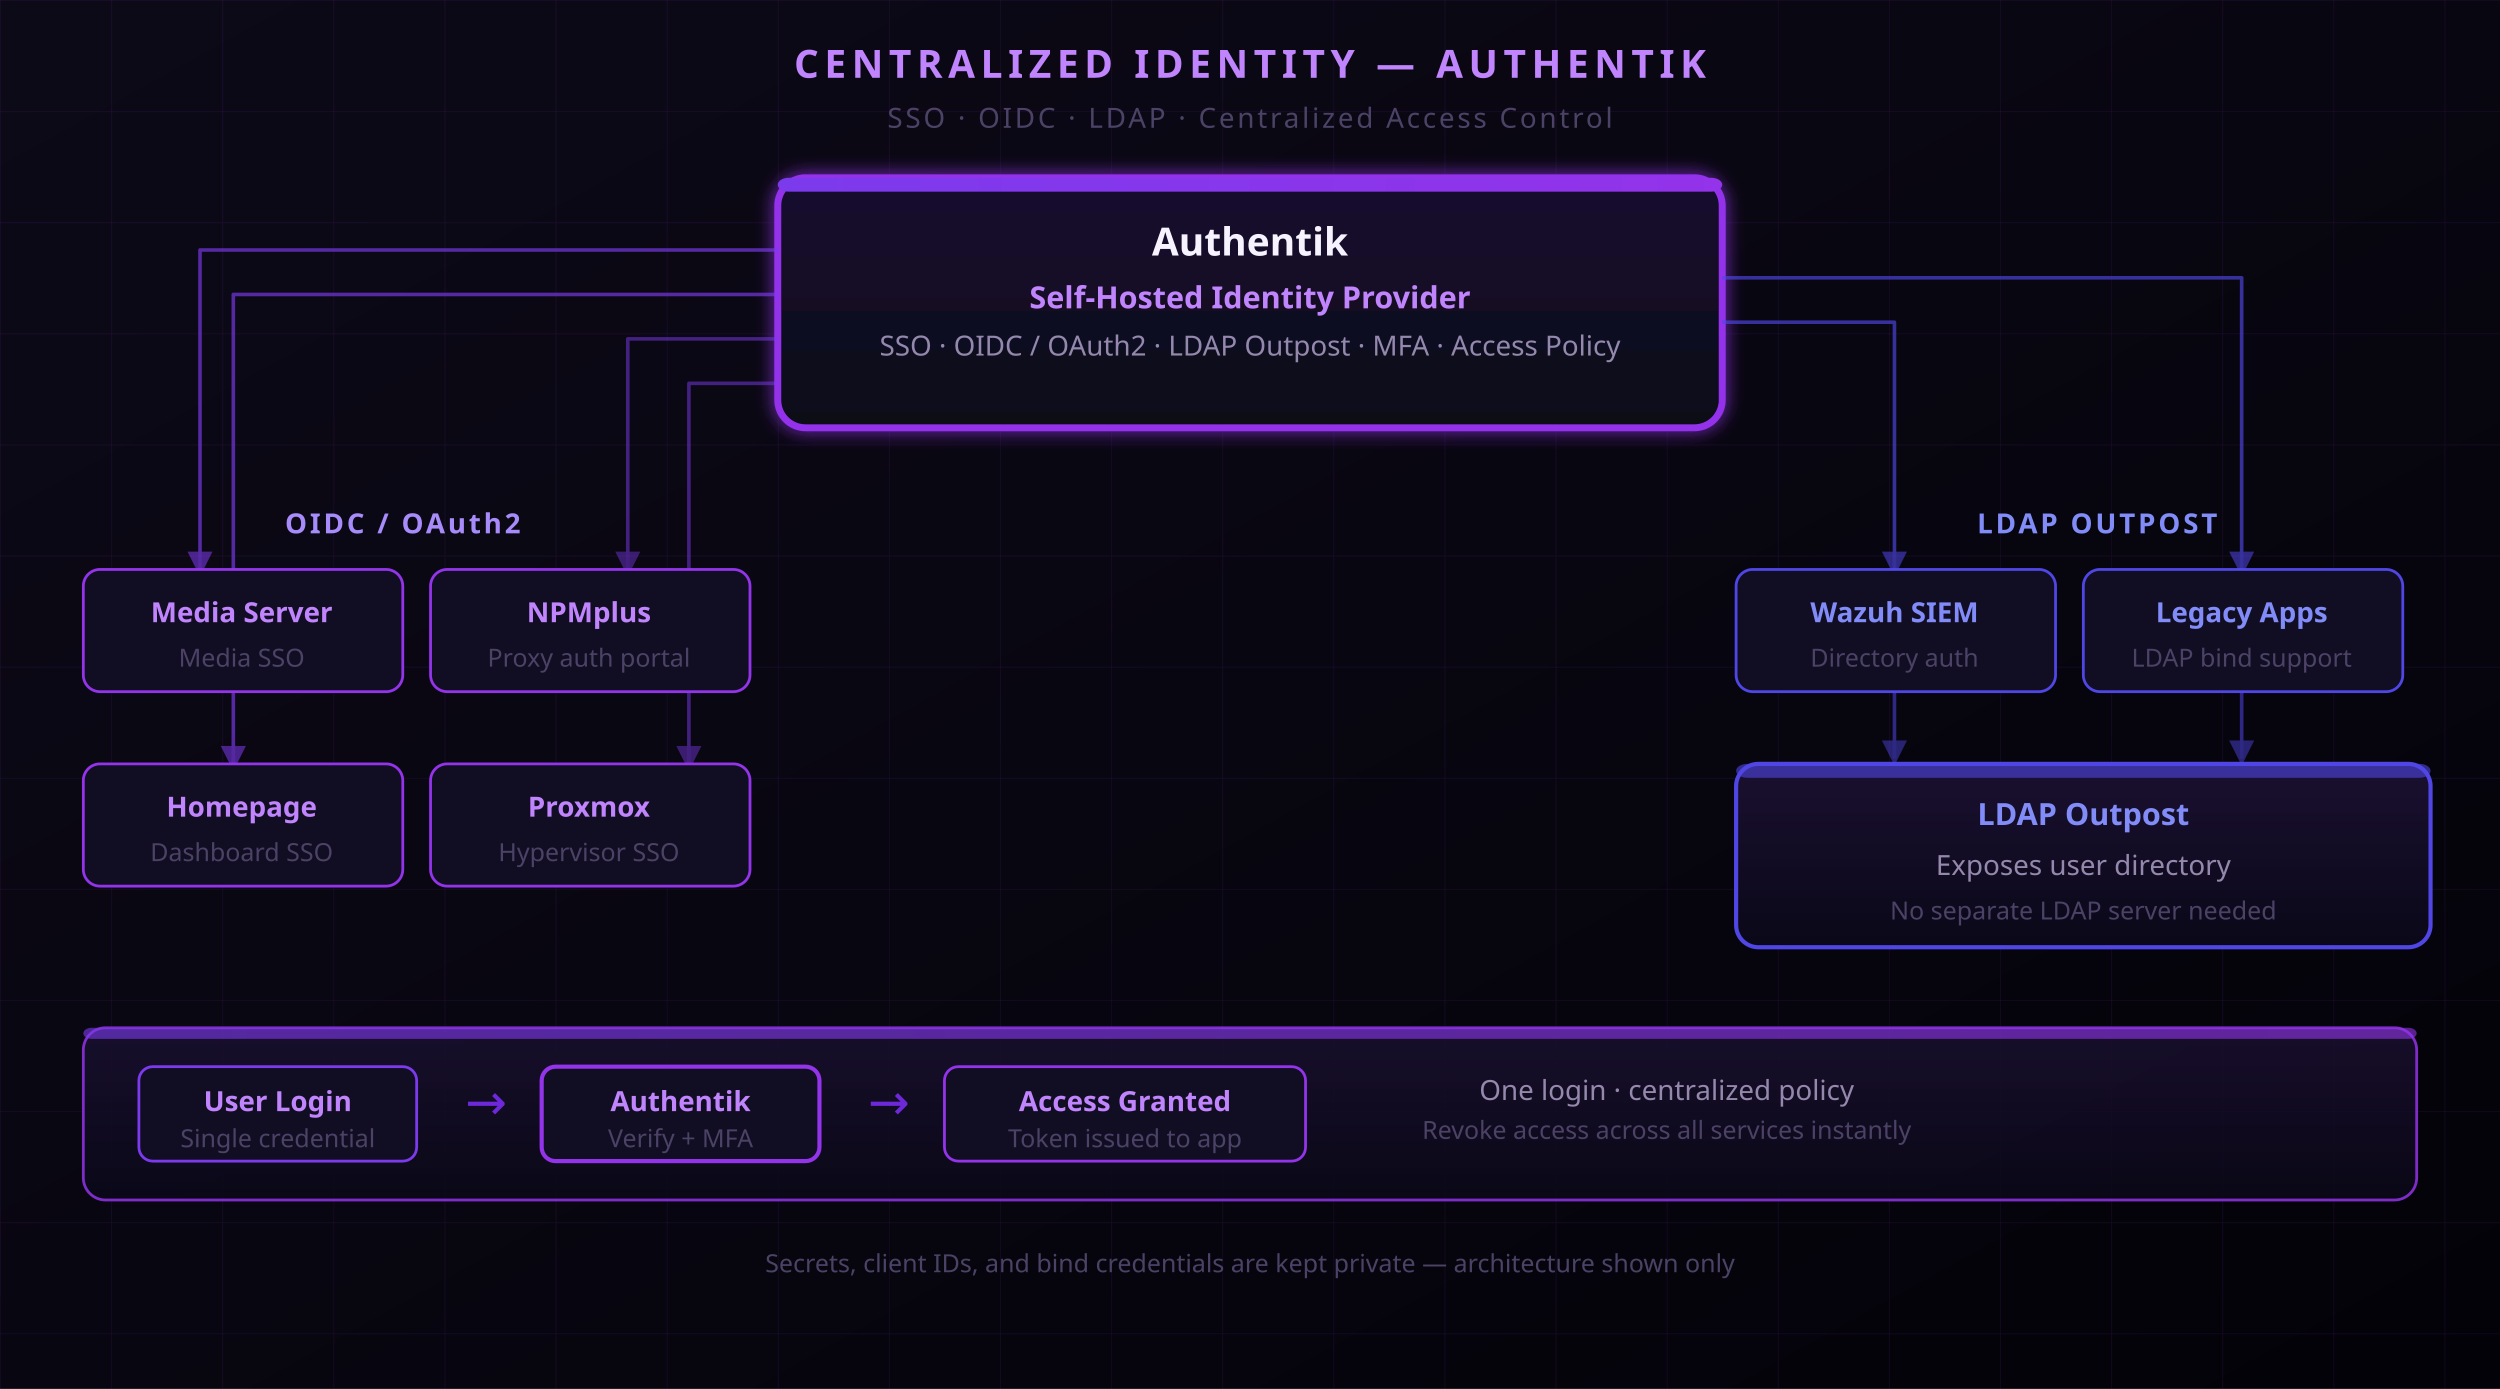
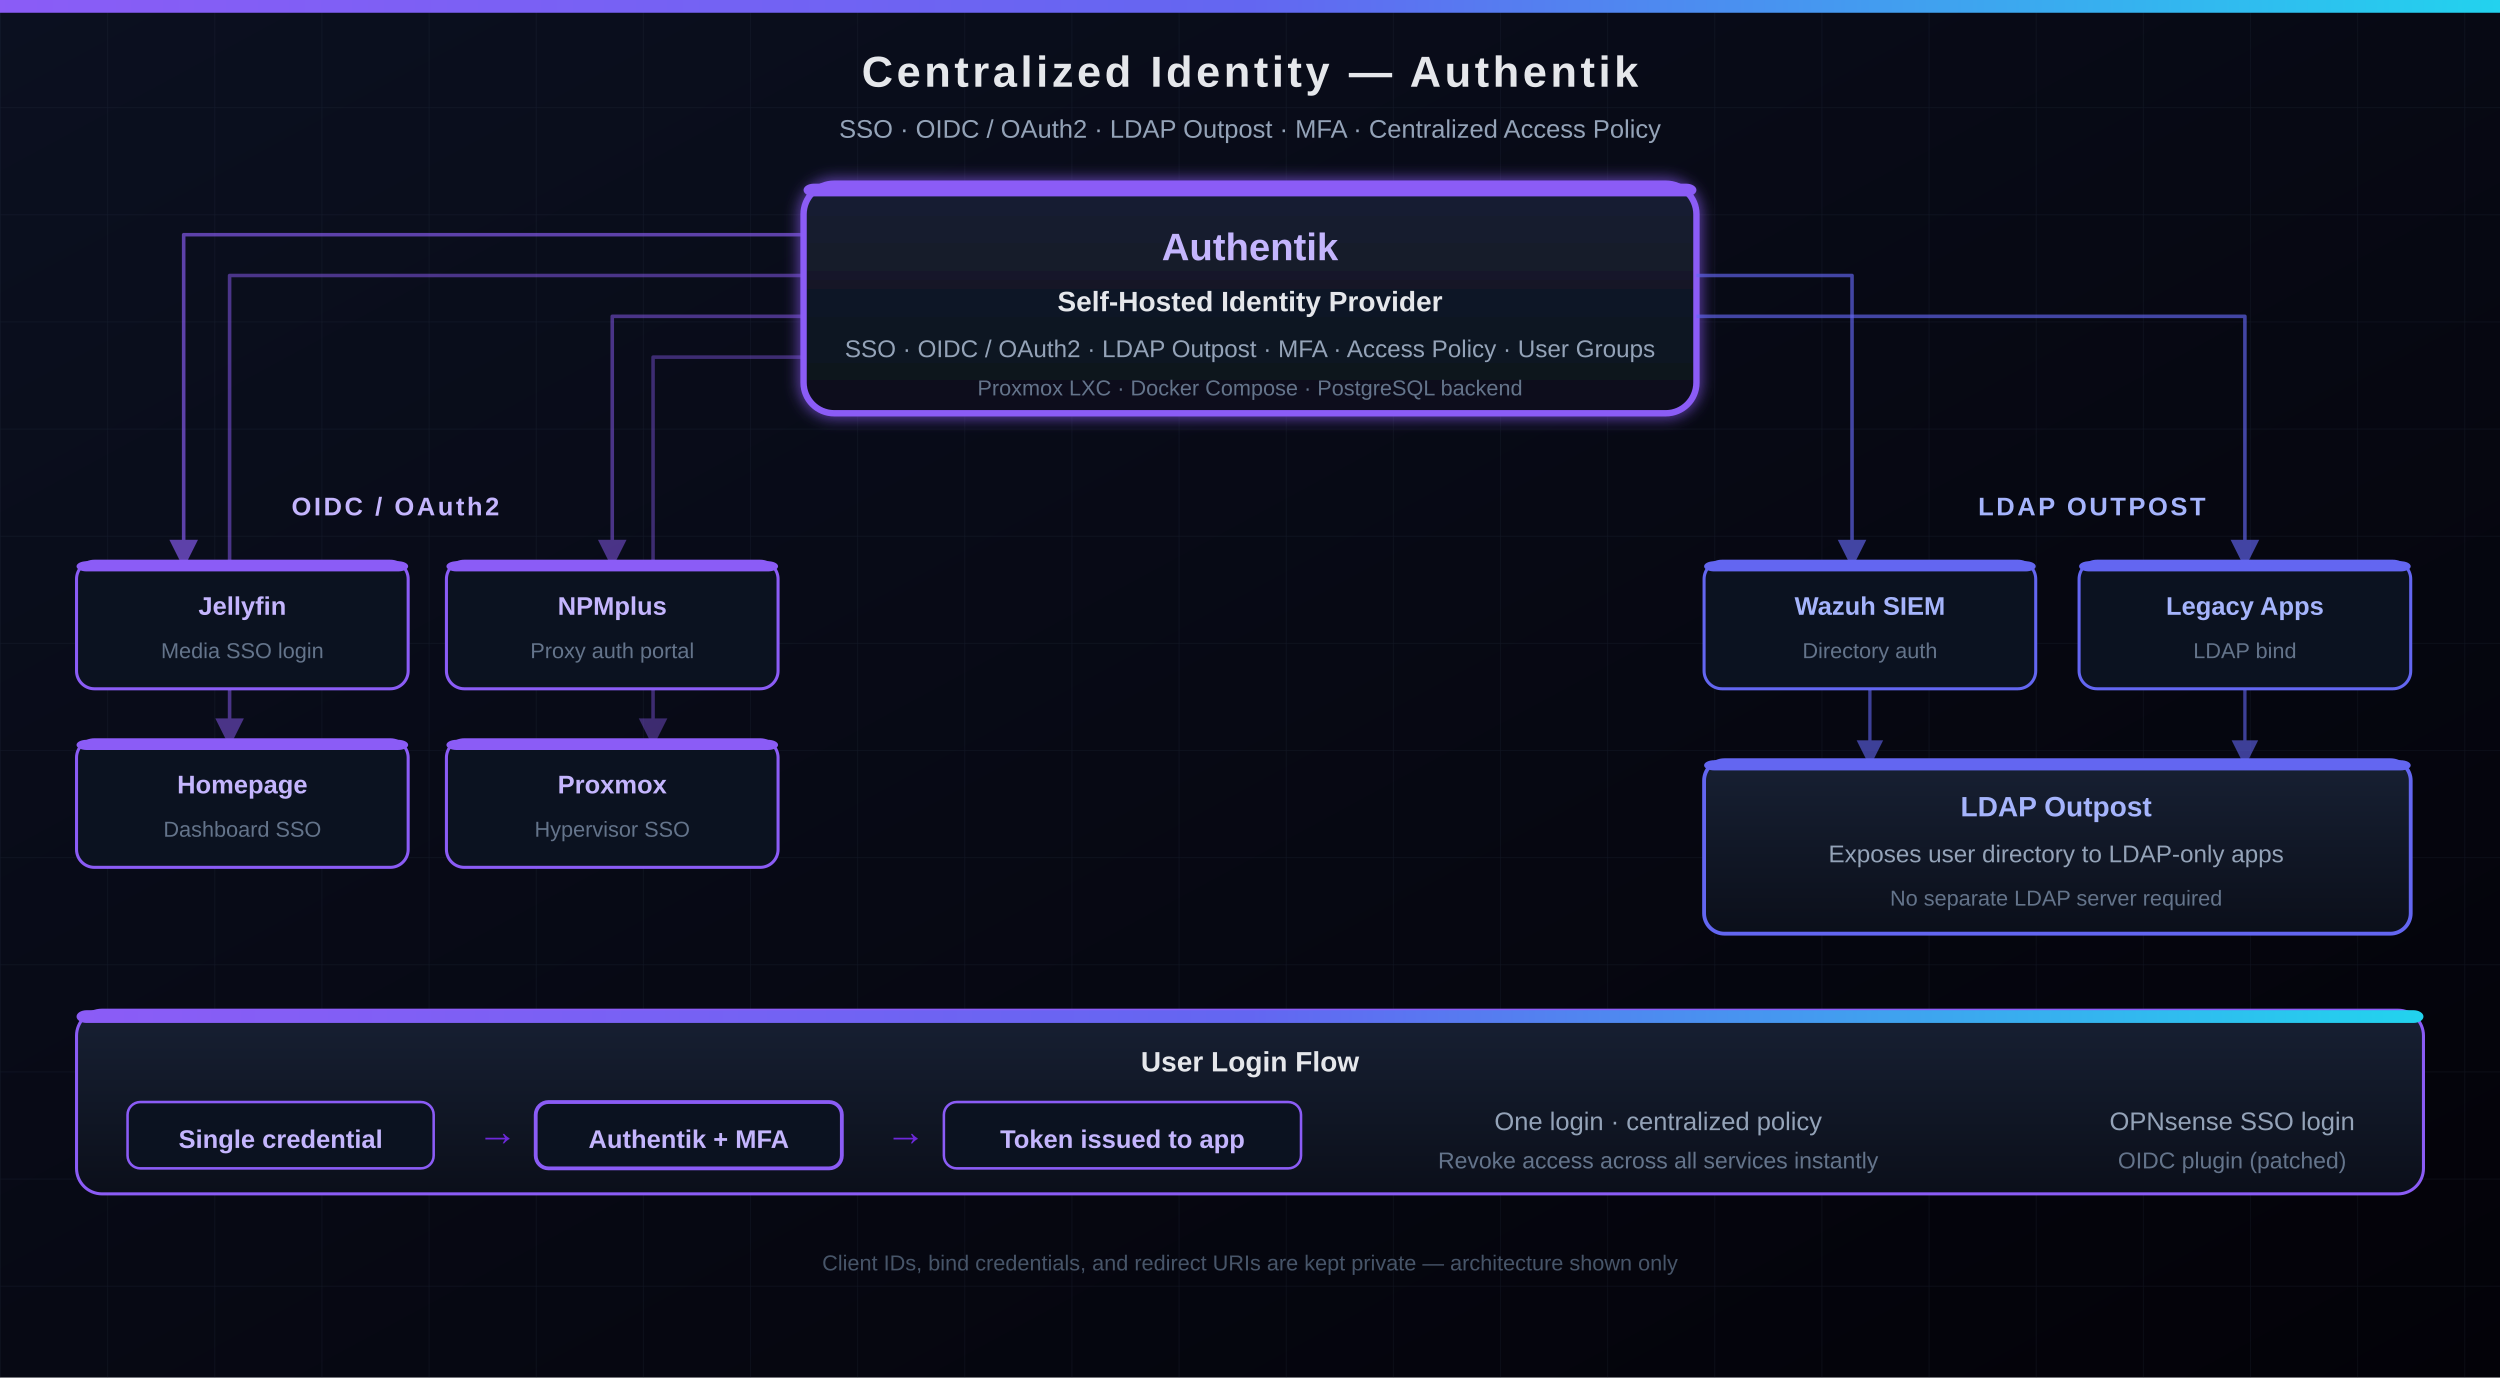
- <svg xmlns="http://www.w3.org/2000/svg" width="900" height="500" viewBox="0 0 900 500" font-family="'Segoe UI', system-ui, sans-serif">
+ <svg xmlns="http://www.w3.org/2000/svg" width="980" height="540" viewBox="0 0 980 540" font-family="'Segoe UI', Arial, sans-serif">
  <defs>
-     <linearGradient id="bg" x1="0" y1="0" x2="1" y2="1" gradientUnits="objectBoundingBox">
-       <stop offset="0%" stop-color="#0d0a18" />
+     <linearGradient id="bg" x1="0" y1="0" x2="1" y2="1">
+       <stop offset="0%" stop-color="#0b1020" />
      <stop offset="100%" stop-color="#030208" />
    </linearGradient>
-     <linearGradient id="card" x1="0" y1="0" x2="0" y2="1" gradientUnits="objectBoundingBox">
-       <stop offset="0%" stop-color="#1a1030" />
-       <stop offset="100%" stop-color="#0a0818" />
+     <linearGradient id="card" x1="0" y1="0" x2="0" y2="1">
+       <stop offset="0%" stop-color="#172033" />
+       <stop offset="100%" stop-color="#0b0f1a" />
    </linearGradient>
-     <linearGradient id="purpleBar" x1="0" y1="0" x2="1" y2="0" gradientUnits="objectBoundingBox">
-       <stop offset="0%" stop-color="#7c3aed" />
-       <stop offset="100%" stop-color="#9333ea" />
+     <linearGradient id="bar" x1="0" y1="0" x2="1" y2="0">
+       <stop offset="0%" stop-color="#8b5cf6" />
+       <stop offset="50%" stop-color="#6366f1" />
+       <stop offset="100%" stop-color="#22d3ee" />
    </linearGradient>
-     <pattern id="grid" width="40" height="40" patternUnits="userSpaceOnUse">
-       <path d="M 40 0 L 0 0 0 40" fill="none" stroke="#9333ea" stroke-width="0.2" opacity="0.3" />
+     <pattern id="grid" width="42" height="42" patternUnits="userSpaceOnUse">
+       <path d="M42 0H0V42" fill="none" stroke="#334155" stroke-width="0.45" opacity="0.24" />
    </pattern>
    <filter id="glow">
      <feGaussianBlur in="SourceGraphic" stdDeviation="3" result="b" />
      <feMerge>
        <feMergeNode in="b" />
        <feMergeNode in="SourceGraphic" />
      </feMerge>
    </filter>
-     <marker id="arr" markerWidth="7" markerHeight="7" refX="5" refY="3.5" orient="auto">
-       <path d="M0,0 L0,7 L7,3.5 z" fill="#7c3aed" opacity="0.85" />
+     <marker id="arrPurple" markerWidth="8" markerHeight="8" refX="6" refY="4" orient="auto">
+       <path d="M0,0 L0,8 L8,4 z" fill="#8b5cf6" />
    </marker>
-     <marker id="arrIndigo" markerWidth="7" markerHeight="7" refX="5" refY="3.5" orient="auto">
-       <path d="M0,0 L0,7 L7,3.5 z" fill="#4f46e5" opacity="0.85" />
+     <marker id="arrIndigo" markerWidth="8" markerHeight="8" refX="6" refY="4" orient="auto">
+       <path d="M0,0 L0,8 L8,4 z" fill="#6366f1" />
    </marker>
  </defs>
-   <rect width="900" height="500" fill="url(#bg)" />
-   <rect width="900" height="500" fill="url(#grid)" />
-   <text x="450" y="28" text-anchor="middle" fill="#c084fc" font-size="14" font-weight="700" letter-spacing="2">CENTRALIZED IDENTITY — AUTHENTIK</text>
-   <text x="450" y="46" text-anchor="middle" fill="#4b4266" font-size="10" letter-spacing="1">SSO · OIDC · LDAP · Centralized Access Control</text>
-   <rect x="280" y="64" width="340" height="90" rx="10" fill="url(#card)" stroke="#9333ea" stroke-width="2.5" filter="url(#glow)" />
-   <rect x="280" y="64" width="340" height="5" rx="4" fill="url(#purpleBar)" />
-   <text x="450" y="92" text-anchor="middle" fill="#f6f3ff" font-size="14" font-weight="700">Authentik</text>
-   <text x="450" y="111" text-anchor="middle" fill="#c084fc" font-size="11" font-weight="600">Self-Hosted Identity Provider</text>
-   <text x="450" y="128" text-anchor="middle" fill="#9488ad" font-size="10">SSO · OIDC / OAuth2 · LDAP Outpost · MFA · Access Policy</text>
-   <text x="145" y="192" text-anchor="middle" fill="#a78bfa" font-size="10" font-weight="700" letter-spacing="1">OIDC / OAuth2</text>
-   <path d="M280,90  L72,90  L72,205" fill="none" stroke="#7c3aed" stroke-width="1.3" stroke-linejoin="round" opacity="0.65" marker-end="url(#arr)" />
-   <path d="M280,106 L84,106 L84,275" fill="none" stroke="#7c3aed" stroke-width="1.3" stroke-linejoin="round" opacity="0.65" marker-end="url(#arr)" />
-   <path d="M280,122 L226,122 L226,205" fill="none" stroke="#7c3aed" stroke-width="1.3" stroke-linejoin="round" opacity="0.5" marker-end="url(#arr)" />
-   <path d="M280,138 L248,138 L248,275" fill="none" stroke="#7c3aed" stroke-width="1.3" stroke-linejoin="round" opacity="0.5" marker-end="url(#arr)" />
-   <rect x="30" y="205" width="115" height="44" rx="6" fill="#110d22" stroke="#9333ea" stroke-width="1" />
-   <text x="87" y="224" text-anchor="middle" fill="#c084fc" font-size="10" font-weight="600">Media Server</text>
-   <text x="87" y="240" text-anchor="middle" fill="#4b4266" font-size="9">Media SSO</text>
-   <rect x="155" y="205" width="115" height="44" rx="6" fill="#110d22" stroke="#9333ea" stroke-width="1" />
-   <text x="212" y="224" text-anchor="middle" fill="#c084fc" font-size="10" font-weight="600">NPMplus</text>
-   <text x="212" y="240" text-anchor="middle" fill="#4b4266" font-size="9">Proxy auth portal</text>
-   <rect x="30" y="275" width="115" height="44" rx="6" fill="#110d22" stroke="#9333ea" stroke-width="1" />
-   <text x="87" y="294" text-anchor="middle" fill="#c084fc" font-size="10" font-weight="600">Homepage</text>
-   <text x="87" y="310" text-anchor="middle" fill="#4b4266" font-size="9">Dashboard SSO</text>
-   <rect x="155" y="275" width="115" height="44" rx="6" fill="#110d22" stroke="#9333ea" stroke-width="1" />
-   <text x="212" y="294" text-anchor="middle" fill="#c084fc" font-size="10" font-weight="600">Proxmox</text>
-   <text x="212" y="310" text-anchor="middle" fill="#4b4266" font-size="9">Hypervisor SSO</text>
-   <text x="755" y="192" text-anchor="middle" fill="#818cf8" font-size="10" font-weight="700" letter-spacing="1">LDAP OUTPOST</text>
-   <path d="M620,116 L682,116 L682,205" fill="none" stroke="#4f46e5" stroke-width="1.3" stroke-linejoin="round" opacity="0.65" marker-end="url(#arrIndigo)" />
-   <path d="M620,100 L807,100 L807,205" fill="none" stroke="#4f46e5" stroke-width="1.3" stroke-linejoin="round" opacity="0.65" marker-end="url(#arrIndigo)" />
-   <rect x="625" y="205" width="115" height="44" rx="6" fill="#110d22" stroke="#4f46e5" stroke-width="1" />
-   <text x="682" y="224" text-anchor="middle" fill="#818cf8" font-size="10" font-weight="600">Wazuh SIEM</text>
-   <text x="682" y="240" text-anchor="middle" fill="#4b4266" font-size="9">Directory auth</text>
-   <rect x="750" y="205" width="115" height="44" rx="6" fill="#110d22" stroke="#4f46e5" stroke-width="1" />
-   <text x="807" y="224" text-anchor="middle" fill="#818cf8" font-size="10" font-weight="600">Legacy Apps</text>
-   <text x="807" y="240" text-anchor="middle" fill="#4b4266" font-size="9">LDAP bind support</text>
-   <line x1="682" y1="249" x2="682" y2="273" stroke="#4f46e5" stroke-width="1.3" opacity="0.55" marker-end="url(#arrIndigo)" />
-   <line x1="807" y1="249" x2="807" y2="273" stroke="#4f46e5" stroke-width="1.3" opacity="0.55" marker-end="url(#arrIndigo)" />
-   <rect x="625" y="275" width="250" height="66" rx="8" fill="url(#card)" stroke="#4f46e5" stroke-width="1.5" />
-   <rect x="625" y="275" width="250" height="5" rx="4" fill="#4f46e5" opacity="0.6" />
-   <text x="750" y="297" text-anchor="middle" fill="#818cf8" font-size="11" font-weight="600">LDAP Outpost</text>
-   <text x="750" y="315" text-anchor="middle" fill="#9488ad" font-size="10">Exposes user directory</text>
-   <text x="750" y="331" text-anchor="middle" fill="#4b4266" font-size="9">No separate LDAP server needed</text>
-   <rect x="30" y="370" width="840" height="62" rx="8" fill="url(#card)" stroke="#9333ea" stroke-width="1" opacity="0.85" />
-   <rect x="30" y="370" width="840" height="4" rx="3" fill="url(#purpleBar)" opacity="0.6" />
-   <rect x="50" y="384" width="100" height="34" rx="5" fill="#110d22" stroke="#7c3aed" stroke-width="1" />
-   <text x="100" y="400" text-anchor="middle" fill="#c084fc" font-size="10" font-weight="600">User Login</text>
-   <text x="100" y="413" text-anchor="middle" fill="#4b4266" font-size="9">Single credential</text>
-   <text x="175" y="403" text-anchor="middle" fill="#6d28d9" font-size="18">→</text>
-   <rect x="195" y="384" width="100" height="34" rx="5" fill="#110d22" stroke="#9333ea" stroke-width="1.5" />
-   <text x="245" y="400" text-anchor="middle" fill="#c084fc" font-size="10" font-weight="600">Authentik</text>
-   <text x="245" y="413" text-anchor="middle" fill="#4b4266" font-size="9">Verify + MFA</text>
-   <text x="320" y="403" text-anchor="middle" fill="#6d28d9" font-size="18">→</text>
-   <rect x="340" y="384" width="130" height="34" rx="5" fill="#110d22" stroke="#9333ea" stroke-width="1" />
-   <text x="405" y="400" text-anchor="middle" fill="#c084fc" font-size="10" font-weight="600">Access Granted</text>
-   <text x="405" y="413" text-anchor="middle" fill="#4b4266" font-size="9">Token issued to app</text>
-   <text x="600" y="396" text-anchor="middle" fill="#9488ad" font-size="10">One login · centralized policy</text>
-   <text x="600" y="410" text-anchor="middle" fill="#4b4266" font-size="9">Revoke access across all services instantly</text>
-   <text x="450" y="458" text-anchor="middle" fill="#4b4266" font-size="9">Secrets, client IDs, and bind credentials are kept private — architecture shown only</text>
+   <rect width="980" height="540" fill="url(#bg)" />
+   <rect width="980" height="540" fill="url(#grid)" />
+   <rect x="0" y="0" width="980" height="5" fill="url(#bar)" />
+   <text x="490" y="34" text-anchor="middle" fill="#e5e7eb" font-size="17" font-weight="700" letter-spacing="1.4">Centralized Identity — Authentik</text>
+   <text x="490" y="54" text-anchor="middle" fill="#94a3b8" font-size="10">SSO · OIDC / OAuth2 · LDAP Outpost · MFA · Centralized Access Policy</text>
+   <rect x="315" y="72" width="350" height="90" rx="12" fill="url(#card)" stroke="#8b5cf6" stroke-width="2.5" filter="url(#glow)" />
+   <rect x="315" y="72" width="350" height="5" rx="4" fill="#8b5cf6" />
+   <text x="490" y="102" text-anchor="middle" fill="#c4b5fd" font-size="15" font-weight="700">Authentik</text>
+   <text x="490" y="122" text-anchor="middle" fill="#e5e7eb" font-size="11" font-weight="600">Self-Hosted Identity Provider</text>
+   <text x="490" y="140" text-anchor="middle" fill="#94a3b8" font-size="9.5">SSO · OIDC / OAuth2 · LDAP Outpost · MFA · Access Policy · User Groups</text>
+   <text x="490" y="155" text-anchor="middle" fill="#64748b" font-size="8.5">Proxmox LXC · Docker Compose · PostgreSQL backend</text>
+   <text x="155" y="202" text-anchor="middle" fill="#c4b5fd" font-size="10" font-weight="700" letter-spacing="1">OIDC / OAuth2</text>
+   <path d="M315,92 L72,92 L72,220" fill="none" stroke="#8b5cf6" stroke-width="1.4" stroke-linejoin="round" opacity="0.65" marker-end="url(#arrPurple)" />
+   <path d="M315,108 L90,108 L90,290" fill="none" stroke="#8b5cf6" stroke-width="1.4" stroke-linejoin="round" opacity="0.5" marker-end="url(#arrPurple)" />
+   <path d="M315,124 L240,124 L240,220" fill="none" stroke="#8b5cf6" stroke-width="1.4" stroke-linejoin="round" opacity="0.5" marker-end="url(#arrPurple)" />
+   <path d="M315,140 L256,140 L256,290" fill="none" stroke="#8b5cf6" stroke-width="1.4" stroke-linejoin="round" opacity="0.4" marker-end="url(#arrPurple)" />
+   <rect x="30" y="220" width="130" height="50" rx="7" fill="#0b1220" stroke="#8b5cf6" stroke-width="1.2" />
+   <rect x="30" y="220" width="130" height="4" rx="4" fill="#8b5cf6" />
+   <text x="95" y="241" text-anchor="middle" fill="#c4b5fd" font-size="10" font-weight="600">Jellyfin</text>
+   <text x="95" y="258" text-anchor="middle" fill="#64748b" font-size="8.5">Media SSO login</text>
+   <rect x="175" y="220" width="130" height="50" rx="7" fill="#0b1220" stroke="#8b5cf6" stroke-width="1.2" />
+   <rect x="175" y="220" width="130" height="4" rx="4" fill="#8b5cf6" />
+   <text x="240" y="241" text-anchor="middle" fill="#c4b5fd" font-size="10" font-weight="600">NPMplus</text>
+   <text x="240" y="258" text-anchor="middle" fill="#64748b" font-size="8.5">Proxy auth portal</text>
+   <rect x="30" y="290" width="130" height="50" rx="7" fill="#0b1220" stroke="#8b5cf6" stroke-width="1.2" />
+   <rect x="30" y="290" width="130" height="4" rx="4" fill="#8b5cf6" />
+   <text x="95" y="311" text-anchor="middle" fill="#c4b5fd" font-size="10" font-weight="600">Homepage</text>
+   <text x="95" y="328" text-anchor="middle" fill="#64748b" font-size="8.5">Dashboard SSO</text>
+   <rect x="175" y="290" width="130" height="50" rx="7" fill="#0b1220" stroke="#8b5cf6" stroke-width="1.2" />
+   <rect x="175" y="290" width="130" height="4" rx="4" fill="#8b5cf6" />
+   <text x="240" y="311" text-anchor="middle" fill="#c4b5fd" font-size="10" font-weight="600">Proxmox</text>
+   <text x="240" y="328" text-anchor="middle" fill="#64748b" font-size="8.5">Hypervisor SSO</text>
+   <text x="820" y="202" text-anchor="middle" fill="#a5b4fc" font-size="10" font-weight="700" letter-spacing="1">LDAP OUTPOST</text>
+   <path d="M665,108 L726,108 L726,220" fill="none" stroke="#6366f1" stroke-width="1.4" stroke-linejoin="round" opacity="0.65" marker-end="url(#arrIndigo)" />
+   <path d="M665,124 L880,124 L880,220" fill="none" stroke="#6366f1" stroke-width="1.4" stroke-linejoin="round" opacity="0.65" marker-end="url(#arrIndigo)" />
+   <rect x="668" y="220" width="130" height="50" rx="7" fill="#0b1220" stroke="#6366f1" stroke-width="1.2" />
+   <rect x="668" y="220" width="130" height="4" rx="4" fill="#6366f1" />
+   <text x="733" y="241" text-anchor="middle" fill="#a5b4fc" font-size="10" font-weight="600">Wazuh SIEM</text>
+   <text x="733" y="258" text-anchor="middle" fill="#64748b" font-size="8.5">Directory auth</text>
+   <rect x="815" y="220" width="130" height="50" rx="7" fill="#0b1220" stroke="#6366f1" stroke-width="1.2" />
+   <rect x="815" y="220" width="130" height="4" rx="4" fill="#6366f1" />
+   <text x="880" y="241" text-anchor="middle" fill="#a5b4fc" font-size="10" font-weight="600">Legacy Apps</text>
+   <text x="880" y="258" text-anchor="middle" fill="#64748b" font-size="8.5">LDAP bind</text>
+   <line x1="733" y1="270" x2="733" y2="298" stroke="#6366f1" stroke-width="1.3" opacity="0.6" marker-end="url(#arrIndigo)" />
+   <line x1="880" y1="270" x2="880" y2="298" stroke="#6366f1" stroke-width="1.3" opacity="0.6" marker-end="url(#arrIndigo)" />
+   <rect x="668" y="298" width="277" height="68" rx="8" fill="url(#card)" stroke="#6366f1" stroke-width="1.5" />
+   <rect x="668" y="298" width="277" height="4" rx="4" fill="#6366f1" />
+   <text x="806" y="320" text-anchor="middle" fill="#a5b4fc" font-size="11" font-weight="600">LDAP Outpost</text>
+   <text x="806" y="338" text-anchor="middle" fill="#94a3b8" font-size="9.5">Exposes user directory to LDAP-only apps</text>
+   <text x="806" y="355" text-anchor="middle" fill="#64748b" font-size="8.5">No separate LDAP server required</text>
+   <rect x="30" y="396" width="920" height="72" rx="10" fill="url(#card)" stroke="#8b5cf6" stroke-width="1.2" />
+   <rect x="30" y="396" width="920" height="5" rx="4" fill="url(#bar)" />
+   <text x="490" y="420" text-anchor="middle" fill="#e5e7eb" font-size="11" font-weight="700">User Login Flow</text>
+   <rect x="50" y="432" width="120" height="26" rx="5" fill="#0b1220" stroke="#8b5cf6" stroke-width="1" />
+   <text x="110" y="450" text-anchor="middle" fill="#c4b5fd" font-size="10" font-weight="600">Single credential</text>
+   <text x="195" y="449" text-anchor="middle" fill="#6d28d9" font-size="16">→</text>
+   <rect x="210" y="432" width="120" height="26" rx="5" fill="#0b1220" stroke="#8b5cf6" stroke-width="1.5" />
+   <text x="270" y="450" text-anchor="middle" fill="#c4b5fd" font-size="10" font-weight="600">Authentik + MFA</text>
+   <text x="355" y="449" text-anchor="middle" fill="#6d28d9" font-size="16">→</text>
+   <rect x="370" y="432" width="140" height="26" rx="5" fill="#0b1220" stroke="#8b5cf6" stroke-width="1" />
+   <text x="440" y="450" text-anchor="middle" fill="#c4b5fd" font-size="10" font-weight="600">Token issued to app</text>
+   <text x="650" y="443" text-anchor="middle" fill="#94a3b8" font-size="10">One login · centralized policy</text>
+   <text x="650" y="458" text-anchor="middle" fill="#64748b" font-size="9">Revoke access across all services instantly</text>
+   <text x="875" y="443" text-anchor="middle" fill="#94a3b8" font-size="10">OPNsense SSO login</text>
+   <text x="875" y="458" text-anchor="middle" fill="#64748b" font-size="9">OIDC plugin (patched)</text>
+   <text x="490" y="498" text-anchor="middle" fill="#475569" font-size="8.5">Client IDs, bind credentials, and redirect URIs are kept private — architecture shown only</text>
</svg>
